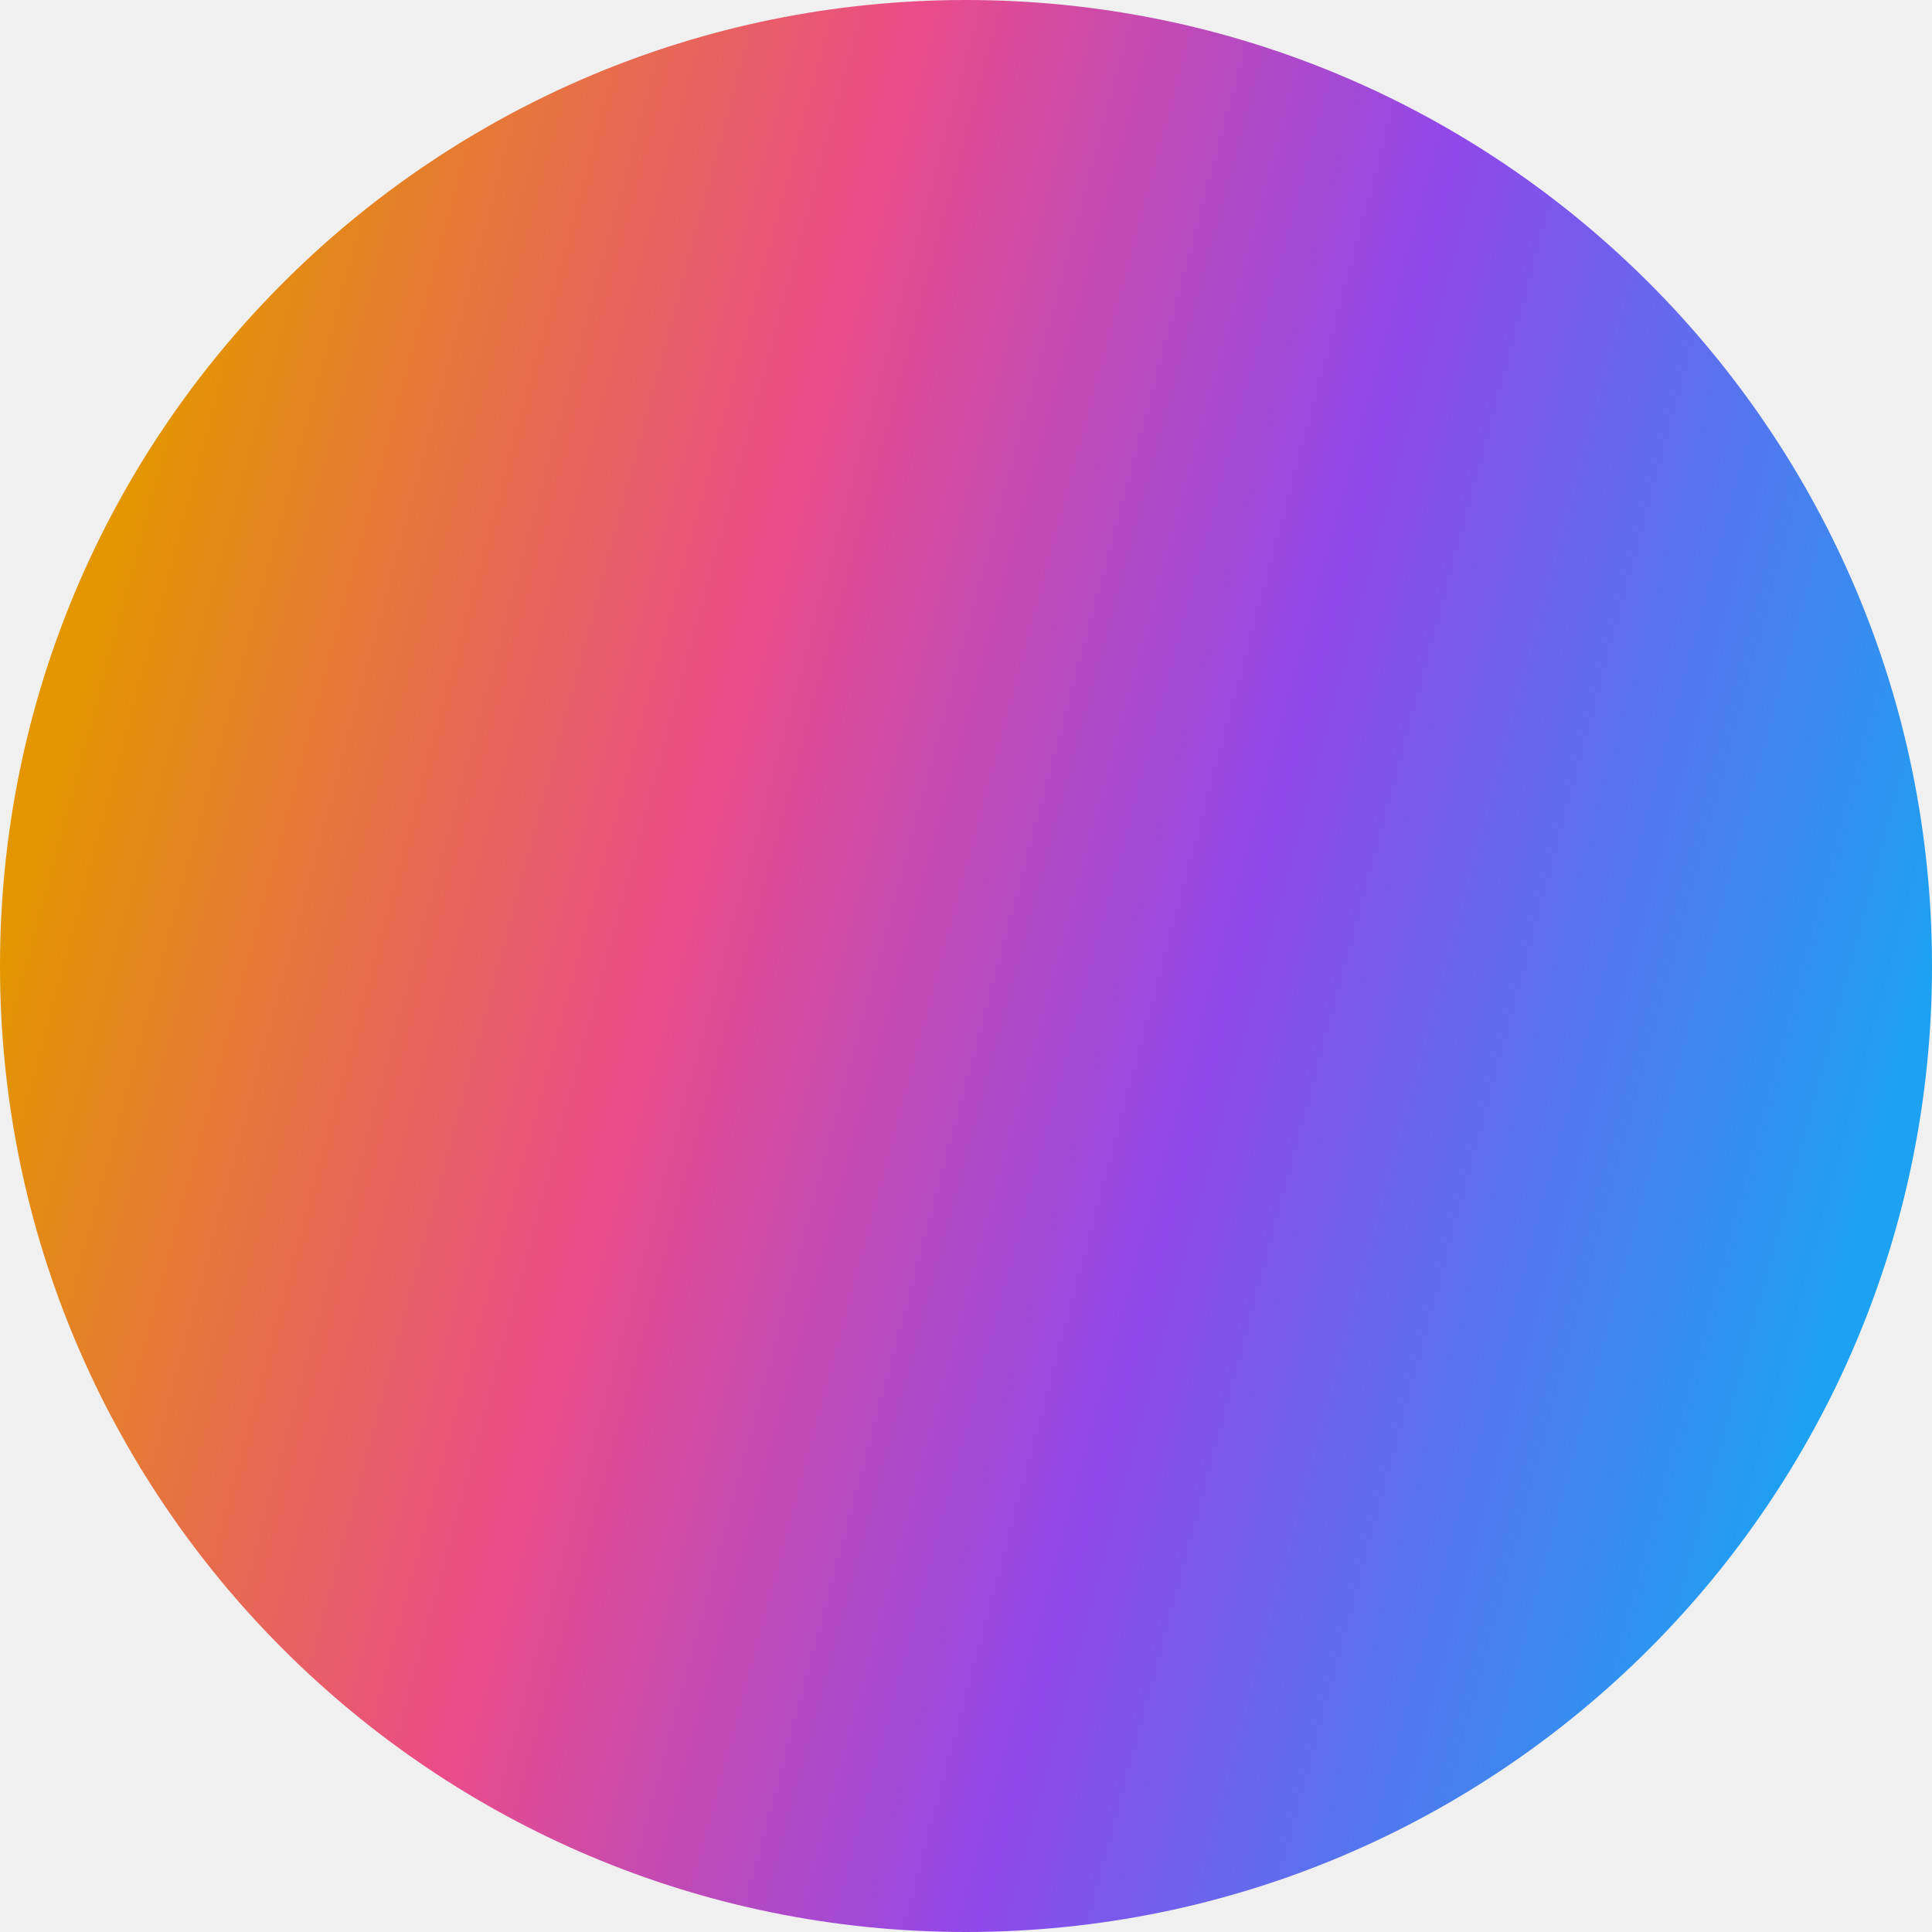
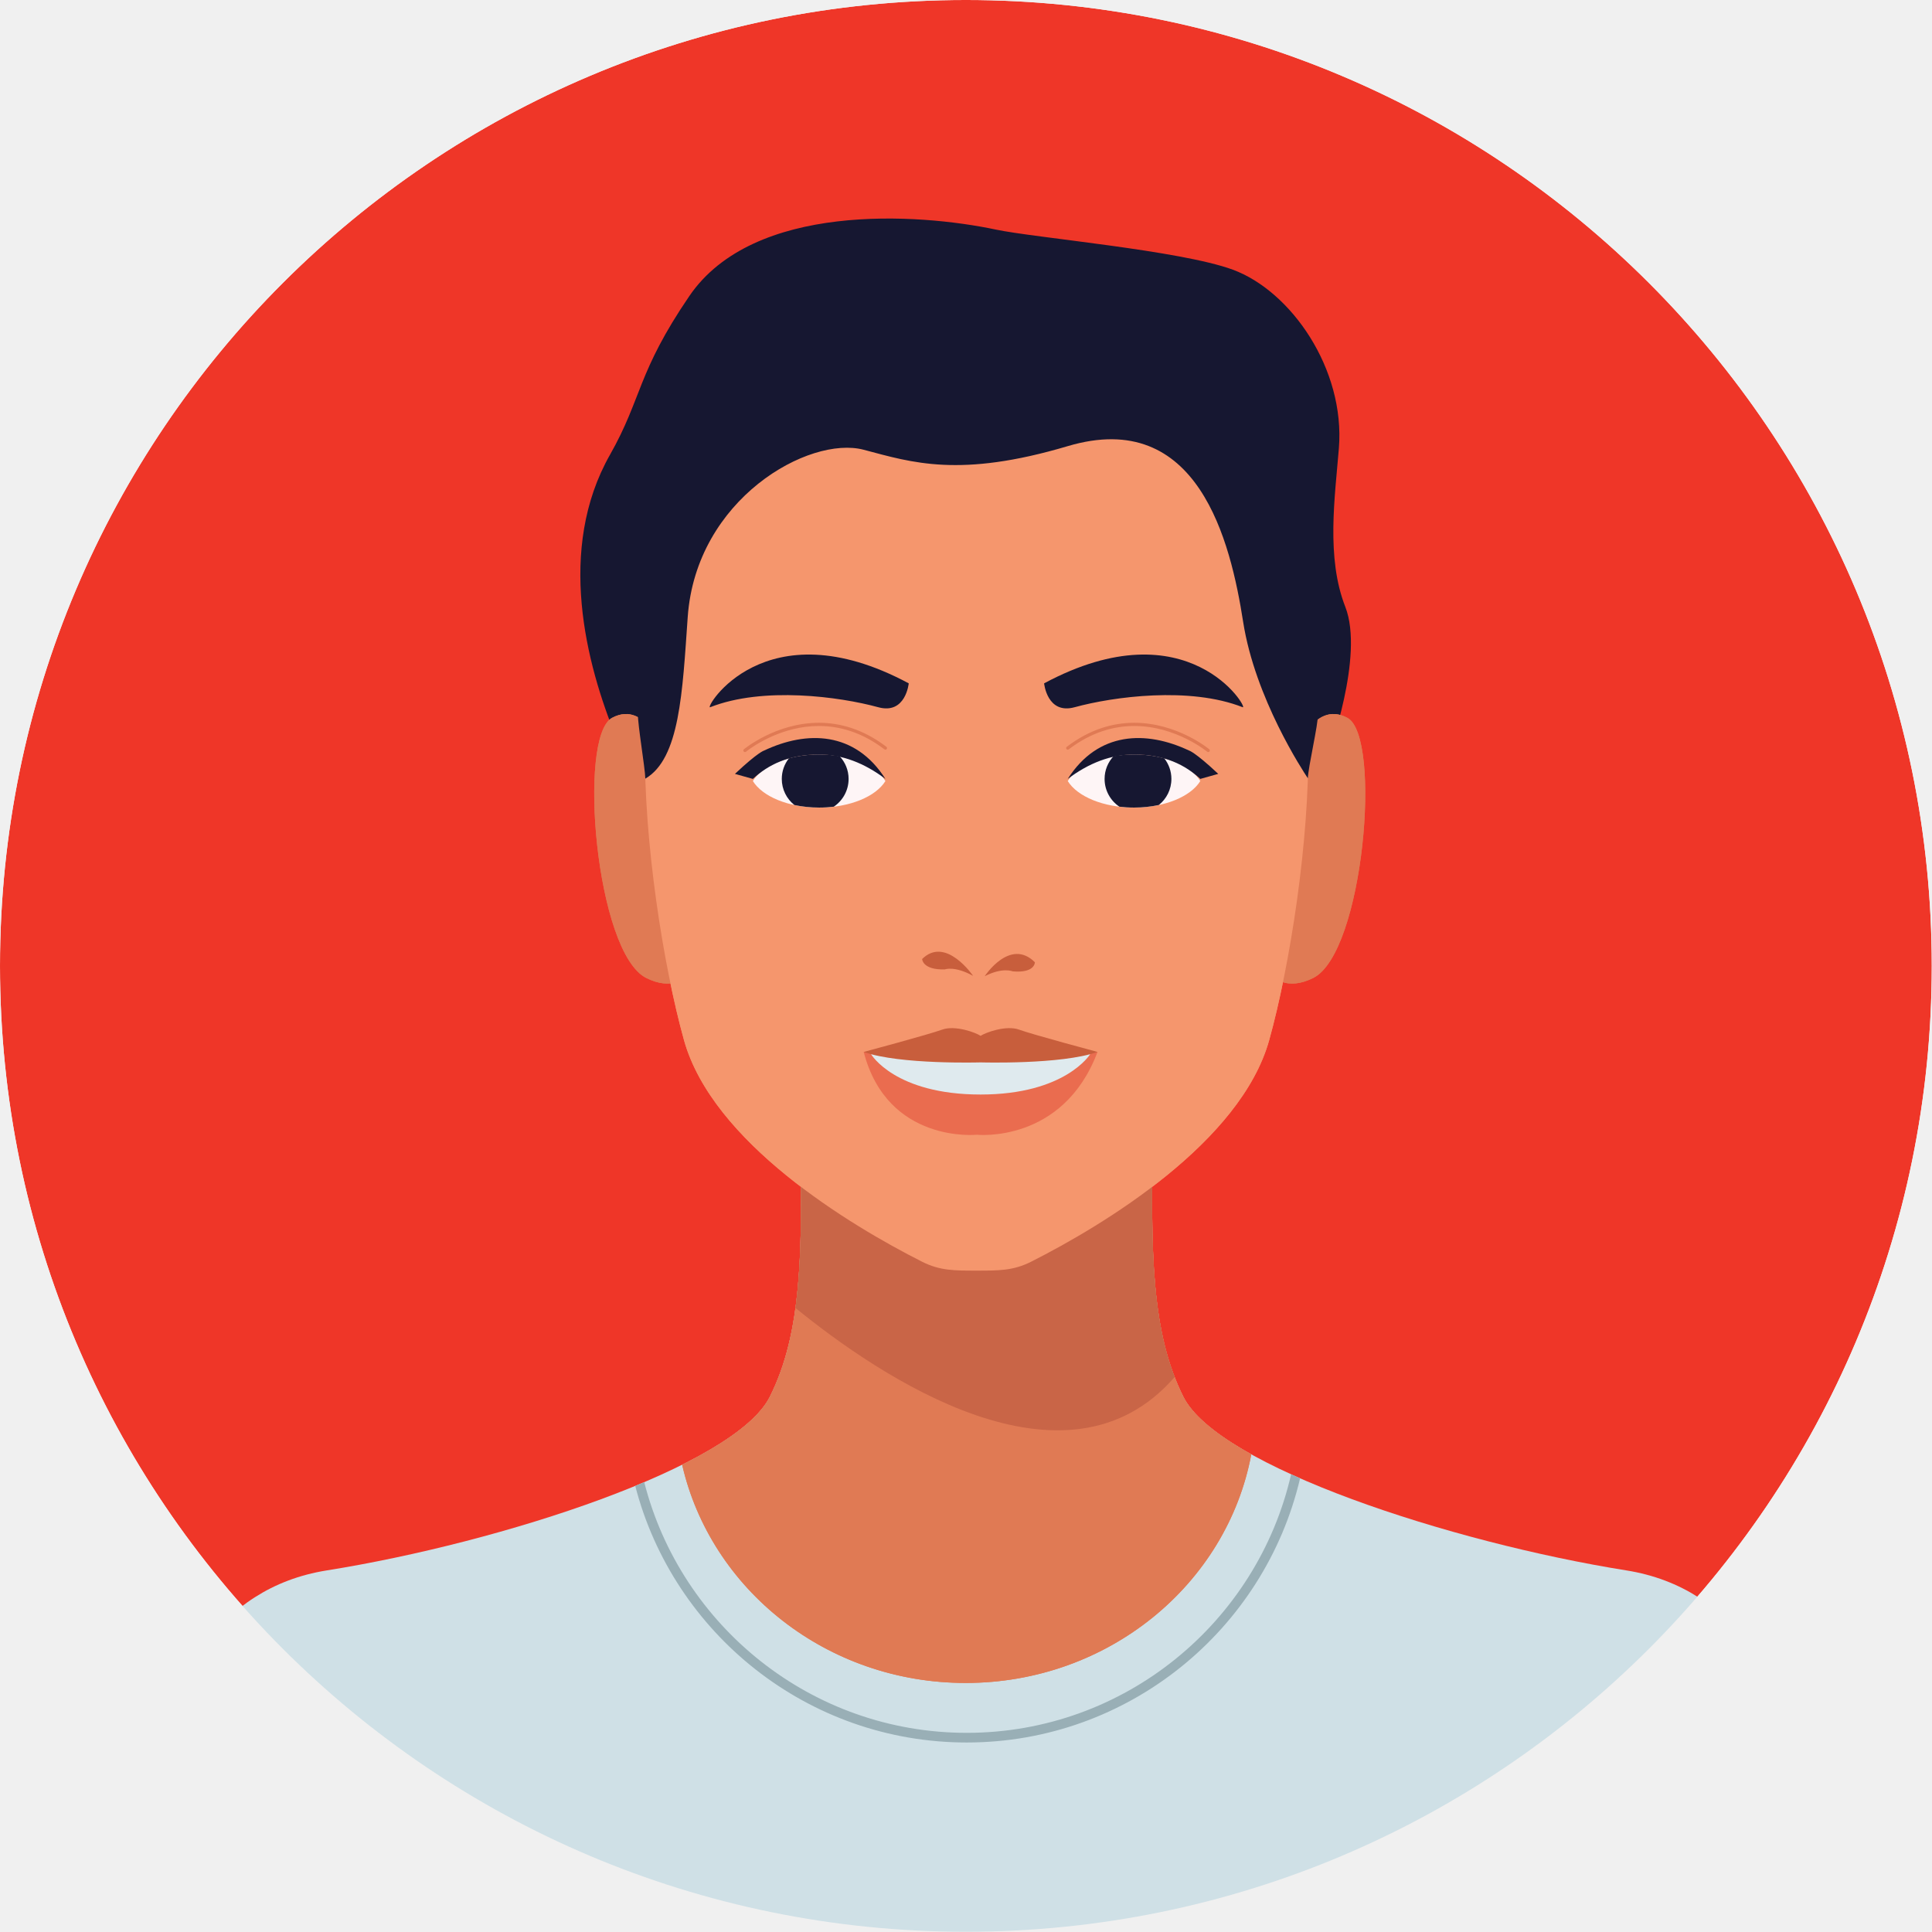
- <svg xmlns="http://www.w3.org/2000/svg" width="260" height="260" fill="none" viewBox="0 0 260 260">
-   <rect width="260" height="260" fill="url(#paint0_linear_307_651)" rx="130" />
-   <defs>
-     <linearGradient id="paint0_linear_307_651" x1="-.542" x2="242.413" y1="130" y2="195.366" gradientUnits="userSpaceOnUse">
-       <stop stop-color="#E39600" />
-       <stop offset=".344" stop-color="#EA4C89" />
-       <stop offset=".641" stop-color="#8F48EB" />
-       <stop offset="1" stop-color="#1DA1F2" />
-     </linearGradient>
-   </defs>
+ <svg xmlns="http://www.w3.org/2000/svg" fill="none" viewBox="0 0 2263 2263">
+   <mask id="a" style="mask-type:luminance" width="2263" height="2263" x="0" y="0" maskUnits="userSpaceOnUse">
+     <path fill="#fff" d="M0 1131.35c0 624.82 506.519 1131.37 1131.37 1131.37 624.84 0 1131.36-506.55 1131.36-1131.37C2262.73 506.507 1756.21 0 1131.37 0 506.519 0 0 506.507 0 1131.35z" />
+   </mask>
+   <g mask="url(#a)">
+     <path fill="#EF3628" d="M.002 1131.35c0 624.84 506.522 1131.36 1131.358 1131.36 624.85 0 1131.36-506.52 1131.36-1131.36C2262.72 506.523 1756.21-.006 1131.36-.006 506.524-.006.002 506.523.002 1131.35z" />
+     <path fill="#161731" d="M1555.69 883.76s42.7-115.172 20.1-172.915c-22.61-57.77-12.2-128.109-7.53-185.767 7.53-92.897-56.1-184.08-124.18-209.175-61.5-22.7-232.4-37.394-277.56-46.973-91.43-19.37-284.058-32.152-359.081 77.849-61.242 89.794-55.254 119.409-92.902 185.809-62.767 110.667-28.237 244.927 7.534 331.901 35.777 86.989 62.778 34.66 62.778 34.66l770.841-15.389z" />
+     <path fill="#CFE0E6" d="M1905.07 1839.47c-205.77-32.87-478.11-121.76-518.99-203.36-37.48-74.88-38.74-167.65-35.27-316.4l-206.9 65.71-206.915-65.71c3.483 148.75 2.207 241.52-35.285 316.4-40.858 81.6-313.224 170.49-518.99 203.36-259.502 41.45-225.61 454.81-225.61 454.81H2130.7s33.89-413.36-225.63-454.81z" />
+     <path fill="#E07A54" d="M1465.67 1703.49c-39.81-22.14-68.38-45.04-79.58-67.38-30.63-61.18-37.08-134.34-36.51-240.18-24.95-20.08-52.95-36.78-83.24-49.4l-122.43 38.88-136.69-43.4a344.826 344.826 0 00-69.152 35.28c1.38 116-3.957 194.11-36.356 258.82-13.268 26.48-50.884 53.7-102.688 79.54 33.494 146.22 169.423 255.64 332.046 255.64 167.11 0 306.06-115.53 334.6-267.8z" />
+     <path fill="#C96547" d="M1375.87 1612.96c-27.45-70.95-28.18-159.45-25.06-293.25l-206.9 65.7-206.913-65.7c2.049 87.6 2.439 155.76-5.24 212.32 97.863 79.78 316.513 227.84 444.113 80.93z" />
+     <path fill="#E07A54" d="M778.657 884.267s-21.001-65.32-61.736-43.44c-40.72 21.88-19.075 275.443 40.176 304.773 59.251 29.33 73.731-49.88 73.731-49.88l-52.171-211.453zM1516.54 884.267s20.99-65.32 61.73-43.44c40.72 21.88 19.07 275.443-40.17 304.773-59.27 29.33-73.73-49.88-73.73-49.88l52.17-211.453z" />
+     <path fill="#F5966D" d="M1532.34 870.894c-4.63-322.92-148.64-469.947-388.43-470.787-239.806.84-383.814 147.867-388.448 470.787-1.64 113.933 21.467 260.386 45.702 347.386 33.301 119.57 193.505 216.51 278.966 259.64 20.98 10.6 38.34 10.39 63.78 10.39 25.42 0 42.79.21 63.79-10.39 85.44-43.13 245.63-140.07 278.95-259.64 24.22-87 47.33-233.453 45.69-347.386z" />
+     <path fill="#EA6C4F" d="M1148.61 1232.16h-136.93c27.91 107.75 132.43 96.99 132.43 96.99s100.9 10.76 141.44-96.99h-136.94z" />
+     <path fill="#DFEAEE" d="M1148.61 1224.45l-128.32 10.35s27.72 47.25 128.32 47.25c99.41 0 128.32-47.25 128.32-47.25l-128.32-10.35z" />
+     <path fill="#C85E3C" d="M1153.42 1143.44s29.59-45.36 58.75-16.35c0 0 .4 13-26.04 10.68 0 0-11.54-5.12-32.71 5.67zM1139.81 1143.05s-31.99-47.13-59.68-19.74c0 0 .26 12.98 26.62 12.17 0 0 11.28-4.45 33.06 7.57z" />
+     <path fill="#E07A54" d="M1465.67 1703.49c-39.81-22.14-68.38-45.04-79.58-67.38-30.63-61.18-37.08-134.34-36.51-240.18-24.95-20.08-52.95-36.78-83.24-49.4l-122.43 38.88-136.69-43.4a344.826 344.826 0 00-69.152 35.28c1.38 116-3.957 194.11-36.356 258.82-13.268 26.48-50.884 53.7-102.688 79.54 33.494 146.22 169.423 255.64 332.046 255.64 167.11 0 306.06-115.53 334.6-267.8z" />
+     <path fill="#C96547" d="M1375.87 1612.96c-27.45-70.95-28.18-159.45-25.06-293.25l-206.9 65.7-206.913-65.7c2.049 87.6 2.439 155.76-5.24 212.32 97.863 79.78 316.513 227.84 444.113 80.93z" />
+     <path fill="#E07A54" d="M778.657 884.267s-21.001-65.32-61.736-43.44c-40.72 21.88-19.075 275.443 40.176 304.773 59.251 29.33 73.731-49.88 73.731-49.88l-52.171-211.453zM1516.54 884.267s20.99-65.32 61.73-43.44c40.72 21.88 19.07 275.443-40.17 304.773-59.27 29.33-73.73-49.88-73.73-49.88l52.17-211.453z" />
+     <path fill="#F5966D" d="M1532.34 870.894c-4.63-322.92-148.64-469.947-388.43-470.787-239.806.84-383.814 147.867-388.448 470.787-1.64 113.933 21.467 260.386 45.702 347.386 33.301 119.57 193.505 216.51 278.966 259.64 20.98 10.6 38.34 10.39 63.78 10.39 25.42 0 42.79.21 63.79-10.39 85.44-43.13 245.63-140.07 278.95-259.64 24.22-87 47.33-233.453 45.69-347.386z" />
+     <path fill="#EA6C4F" d="M1148.61 1232.16h-136.93c27.91 107.75 132.43 96.99 132.43 96.99s100.9 10.76 141.44-96.99h-136.94z" />
+     <path fill="#DFEAEE" d="M1148.61 1224.45l-128.32 10.35s27.72 47.25 128.32 47.25c99.41 0 128.32-47.25 128.32-47.25l-128.32-10.35z" />
+     <path fill="#C85E3C" d="M1153.42 1143.44s29.59-45.36 58.75-16.35c0 0 .4 13-26.04 10.68 0 0-11.54-5.12-32.71 5.67zM1139.81 1143.05s-31.99-47.13-59.68-19.74c0 0 .26 12.98 26.62 12.17 0 0 11.28-4.45 33.06 7.57zM1193.83 1206.08c-15.32-5.65-39.81 3.49-45.22 7.25-5.4-3.76-29.9-12.9-45.22-7.25-15.32 5.63-91.71 26.08-91.71 26.08 42.34 15.07 136.93 12.24 136.93 12.24s94.6 2.83 136.94-12.24c0 0-76.4-20.45-91.72-26.08z" />
+     <path fill="#FEF5F6" d="M881.856 914.853v-.013c11.135-18.067 41.628-31.08 77.635-31.08 36.008 0 66.499 13.013 77.609 31.08h.02l-.02.013c-11.11 18.067-41.601 31.067-77.609 31.067-36.007 0-66.5-13-77.635-31.067z" />
+     <path fill="#161731" d="M881.857 912.36c17.615-16.333 41.628-28.6 77.635-28.6 27.033 0 52.968 10 77.608 28.6-35.52-55.893-92.003-56.84-141.919-33.293 0 0-6.84 1.546-34.326 27.4l21.002 5.893z" />
+     <path fill="#E07A54" d="M873.793 880.507s.535-.44 1.612-1.254c7.555-5.746 40.895-28.906 83.788-28.88 23.488.014 49.867 6.867 76.767 27.36.83.64 2.01.48 2.64-.346.63-.84.47-2.014-.35-2.64-27.53-20.987-54.834-28.147-79.057-28.134-50.599.04-87.641 30.894-87.805 31a1.88 1.88 0 102.405 2.894z" />
+     <path fill="#161731" d="M924.023 888.307c-5.187 6.64-8.305 14.973-8.305 24.053 0 12.373 5.745 23.387 14.71 30.547 9.039 1.933 18.815 3.013 29.063 3.013 5.883 0 11.599-.373 17.131-1.027 10.461-7.026 17.364-18.973 17.364-32.533 0-10.267-3.988-19.587-10.463-26.547a140.644 140.644 0 00-24.032-2.053c-12.723 0-24.737 1.653-35.468 4.547zM1222.99 800.427s3.51 36.826 35.79 27.96c45.2-12.4 134.81-24.467 196.79 0 7.7 3.04-62.98-118.84-232.58-27.96zM1064.43 800.427s-3.5 36.826-35.77 27.96c-45.207-12.4-134.827-24.467-196.803 0-7.691 3.04 62.986-118.84 232.573-27.96z" />
+     <path fill="#FEF5F6" d="M1405.94 914.853v-.013c-11.12-18.067-41.63-31.08-77.61-31.08-36.02 0-66.52 13.013-77.64 31.08v.013c11.12 18.067 41.62 31.067 77.64 31.067 35.98 0 66.49-13 77.61-31.067z" />
+     <path fill="#161731" d="M1405.94 912.36c-17.61-16.333-41.63-28.6-77.61-28.6-27.04 0-52.98 10-77.64 28.6 35.52-55.893 92.02-56.84 141.92-33.293 0 0 6.84 1.546 34.36 27.4l-21.03 5.893z" />
+     <path fill="#E07A54" d="M1416.42 877.613c-.16-.106-37.2-30.96-87.81-31-24.23-.013-51.54 7.147-79.06 28.134-.84.626-1 1.8-.36 2.64a1.89 1.89 0 002.64.36c26.91-20.507 53.3-27.36 76.78-27.374 24.52 0 45.9 7.534 61.14 15.094 7.63 3.773 13.71 7.546 17.88 10.373 2.08 1.413 3.7 2.587 4.76 3.413 1.08.814 1.62 1.254 1.62 1.254.8.666 1.98.56 2.65-.24.67-.8.56-1.987-.24-2.654z" />
+     <path fill="#161731" d="M1363.78 888.307c5.19 6.64 8.31 14.973 8.31 24.053 0 12.373-5.75 23.387-14.71 30.547-9.04 1.933-18.81 3.013-29.05 3.013-5.9 0-11.6-.373-17.15-1.027-10.47-7.026-17.35-18.973-17.35-32.533 0-10.267 3.98-19.587 10.44-26.547 7.62-1.32 15.68-2.053 24.06-2.053 12.7 0 24.72 1.653 35.45 4.547z" />
+     <path fill="#161731" d="M1153.42 374.467c-280.83 0-401.584 138.973-406.216 461.88-.198 13.32 8.23 61.64 8.681 75.706 40.345-23.546 43.468-101 49.637-189.12 9.708-138.853 142.342-212.973 206.158-196.12 56.58 14.96 112.17 33.4 239.01-4.253 152.81-45.387 190.76 111.693 205.44 205.853 13.96 89.467 70.24 174.92 75.81 183.227.44-13.92 12.04-62.107 11.84-75.293-4.63-322.907-116.81-461.88-390.36-461.88z" />
+     <path fill="#99AFB6" d="M1522.82 1731.59c-3.55-1.58-7.05-3.14-10.51-4.72-39.58 173.22-194.92 302.85-379.96 302.85-181.758 0-334.848-125.07-377.748-293.67-3.473 1.47-6.989 2.95-10.532 4.42 44.699 172.66 201.83 300.56 388.28 300.56 189.63 0 348.92-132.31 390.47-309.44z" />
+   </g>
</svg>
